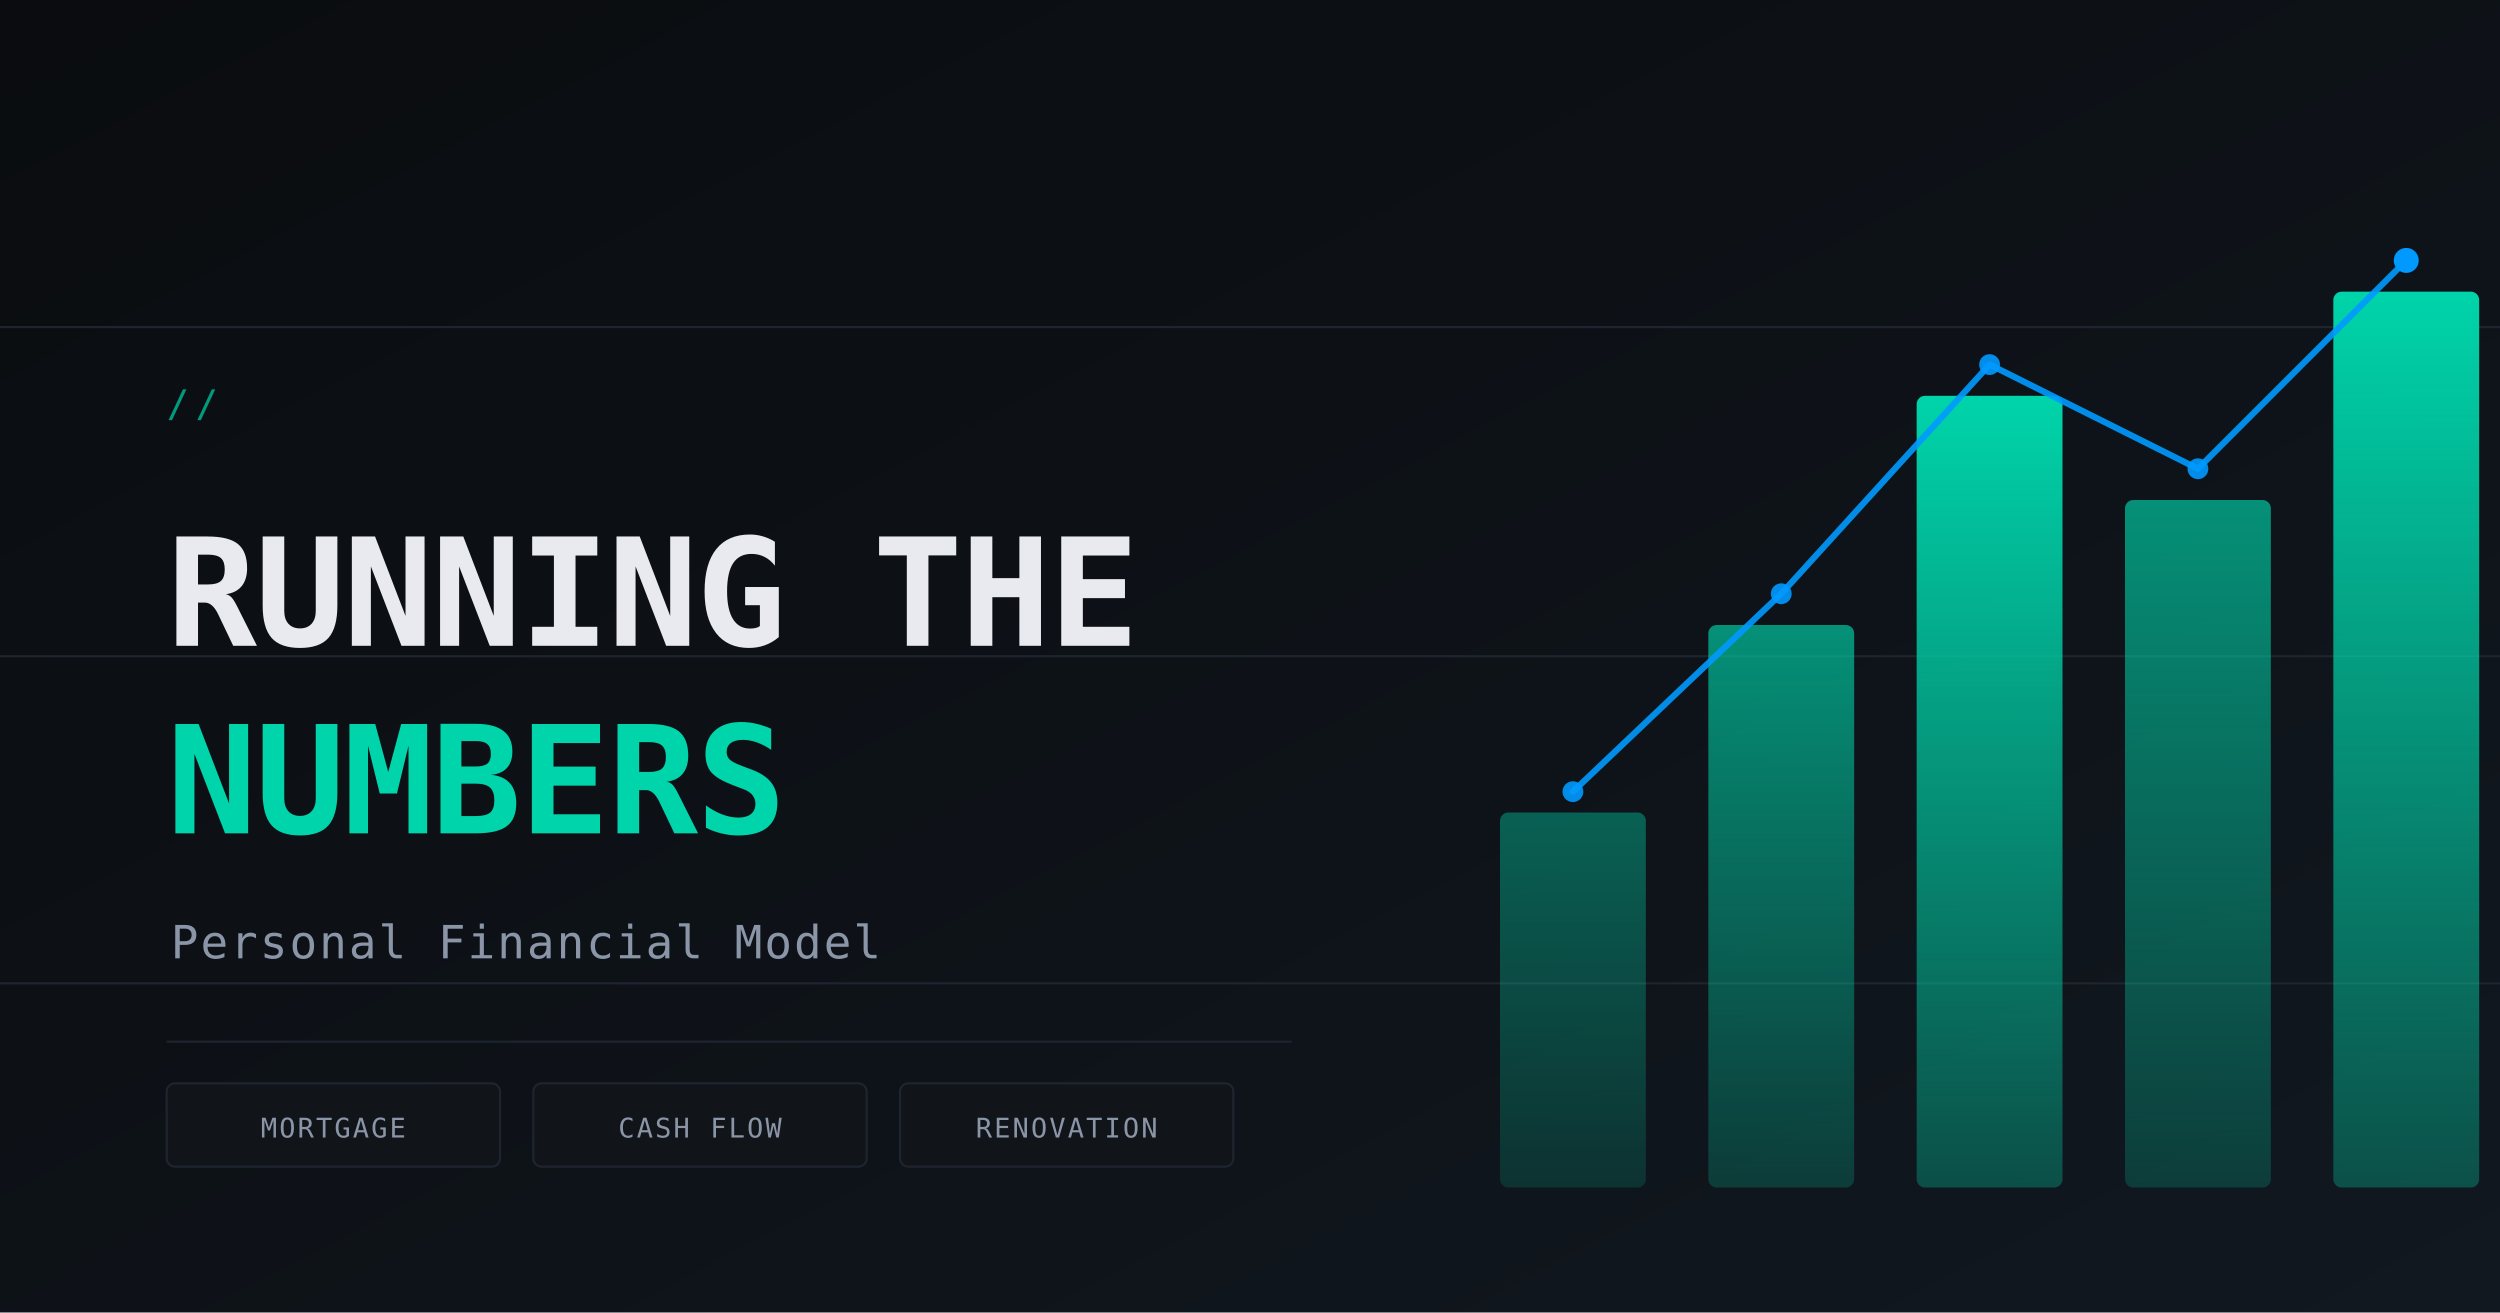
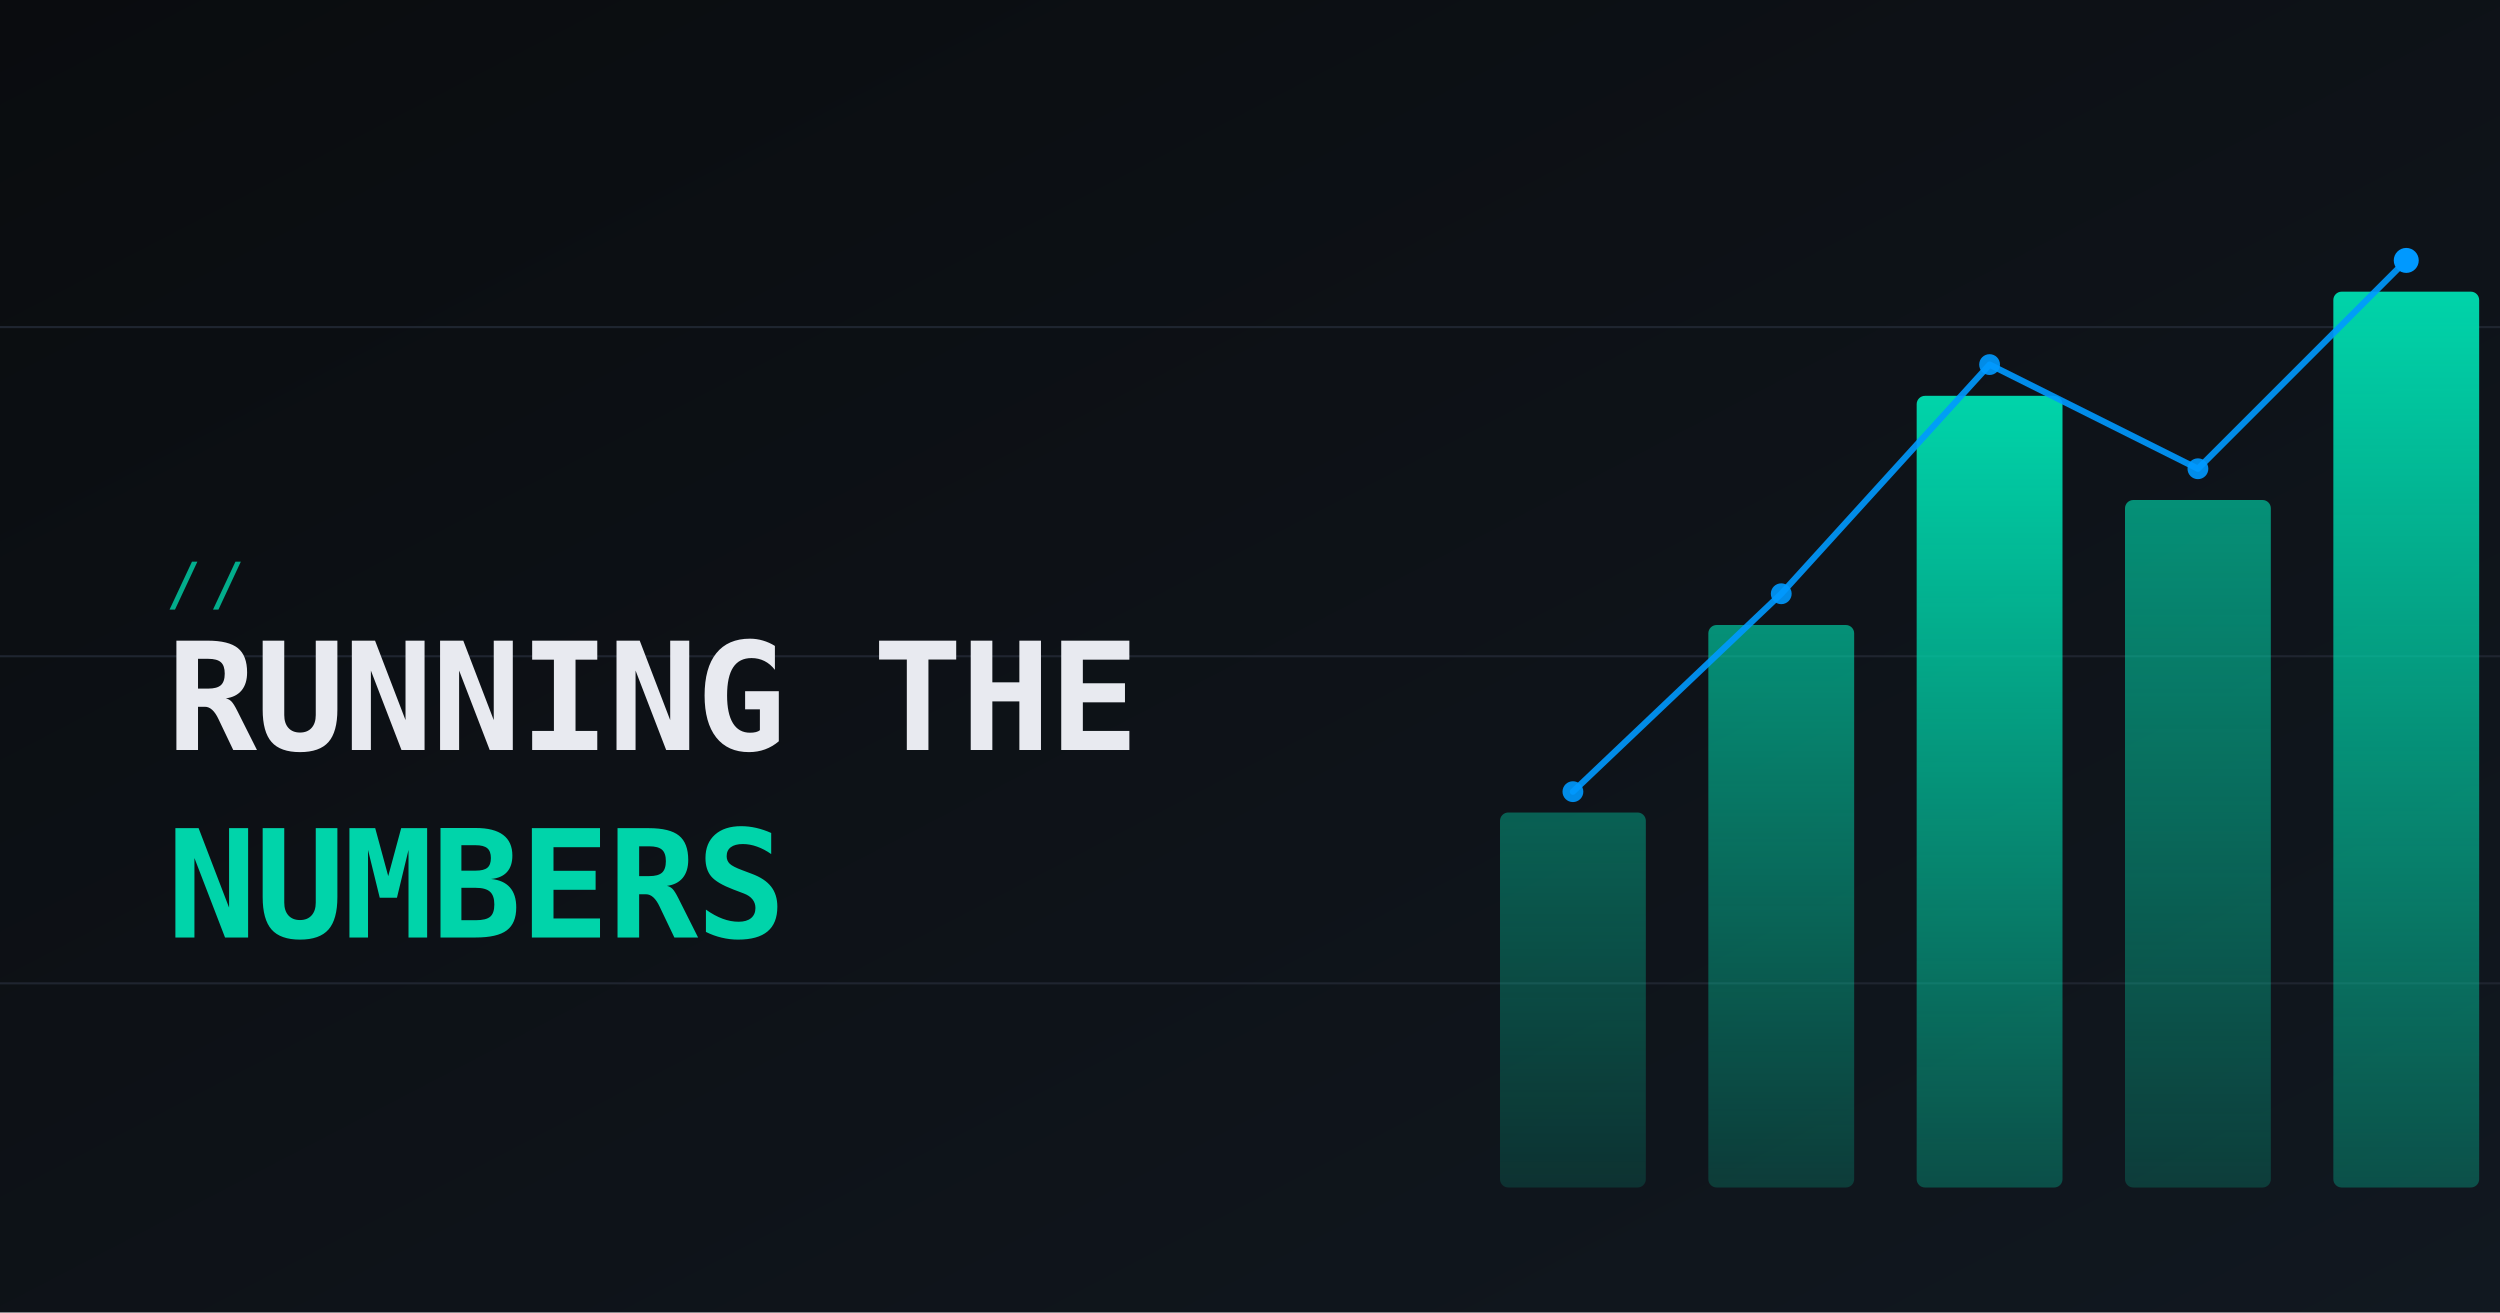
<svg xmlns="http://www.w3.org/2000/svg" viewBox="0 0 1200 630" width="1200" height="630">
  <defs>
    <linearGradient id="bg" x1="0" y1="0" x2="1" y2="1">
      <stop offset="0%" stop-color="#0a0c0f" />
      <stop offset="100%" stop-color="#111820" />
    </linearGradient>
    <linearGradient id="bar1" x1="0" y1="0" x2="0" y2="1">
      <stop offset="0%" stop-color="#00d4aa" stop-opacity="0.4" />
      <stop offset="100%" stop-color="#00d4aa" stop-opacity="0.15" />
    </linearGradient>
    <linearGradient id="bar2" x1="0" y1="0" x2="0" y2="1">
      <stop offset="0%" stop-color="#00d4aa" stop-opacity="0.65" />
      <stop offset="100%" stop-color="#00d4aa" stop-opacity="0.2" />
    </linearGradient>
    <linearGradient id="bar3" x1="0" y1="0" x2="0" y2="1">
      <stop offset="0%" stop-color="#00d4aa" />
      <stop offset="100%" stop-color="#00d4aa" stop-opacity="0.3" />
    </linearGradient>
  </defs>
  <rect width="1200" height="630" fill="url(#bg)" />
  <line x1="0" y1="157" x2="1200" y2="157" stroke="#1f2530" stroke-width="1" />
  <line x1="0" y1="315" x2="1200" y2="315" stroke="#1f2530" stroke-width="1" />
  <line x1="0" y1="472" x2="1200" y2="472" stroke="#1f2530" stroke-width="1" />
  <rect x="720" y="390" width="70" height="180" rx="4" fill="url(#bar1)" />
  <rect x="820" y="300" width="70" height="270" rx="4" fill="url(#bar2)" />
  <rect x="920" y="190" width="70" height="380" rx="4" fill="url(#bar3)" />
  <rect x="1020" y="240" width="70" height="330" rx="4" fill="url(#bar2)" />
  <rect x="1120" y="140" width="70" height="430" rx="4" fill="url(#bar3)" />
  <polyline points="755,380 855,285 955,175 1055,225 1155,125" fill="none" stroke="#0099ff" stroke-width="3" stroke-linecap="round" stroke-linejoin="round" opacity="0.9" />
  <circle cx="755" cy="380" r="5" fill="#0099ff" opacity="0.9" />
  <circle cx="855" cy="285" r="5" fill="#0099ff" opacity="0.9" />
  <circle cx="955" cy="175" r="5" fill="#0099ff" opacity="0.9" />
  <circle cx="1055" cy="225" r="5" fill="#0099ff" opacity="0.9" />
  <circle cx="1155" cy="125" r="6" fill="#0099ff" />
-   <text x="80" y="200" font-family="monospace" font-size="18" fill="#00d4aa" opacity="0.7" letter-spacing="3">//</text>
-   <text x="80" y="310" font-family="monospace" font-size="72" font-weight="600" fill="#e8eaf0" letter-spacing="-1">RUNNING THE</text>
-   <text x="80" y="400" font-family="monospace" font-size="72" font-weight="600" fill="#00d4aa" letter-spacing="-1">NUMBERS</text>
-   <text x="82" y="460" font-family="monospace" font-size="22" fill="#8b95a8" letter-spacing="1">Personal Financial Model</text>
-   <line x1="80" y1="500" x2="620" y2="500" stroke="#1f2530" stroke-width="1" />
-   <rect x="80" y="520" width="160" height="40" rx="4" fill="#111418" stroke="#1f2530" stroke-width="1" />
-   <text x="160" y="546" font-family="monospace" font-size="13" fill="#8b95a8" text-anchor="middle" letter-spacing="1">MORTGAGE</text>
-   <rect x="256" y="520" width="160" height="40" rx="4" fill="#111418" stroke="#1f2530" stroke-width="1" />
-   <text x="336" y="546" font-family="monospace" font-size="13" fill="#8b95a8" text-anchor="middle" letter-spacing="1">CASH FLOW</text>
-   <rect x="432" y="520" width="160" height="40" rx="4" fill="#111418" stroke="#1f2530" stroke-width="1" />
-   <text x="512" y="546" font-family="monospace" font-size="13" fill="#8b95a8" text-anchor="middle" letter-spacing="1">RENOVATION</text>
+   <text x="80" y="290" font-family="monospace" font-size="28" fill="#00d4aa" opacity="0.8" letter-spacing="4">//</text>
+   <text x="80" y="360" font-family="monospace" font-size="72" font-weight="600" fill="#e8eaf0" letter-spacing="-1">RUNNING THE</text>
+   <text x="80" y="450" font-family="monospace" font-size="72" font-weight="600" fill="#00d4aa" letter-spacing="-1">NUMBERS</text>
</svg>
